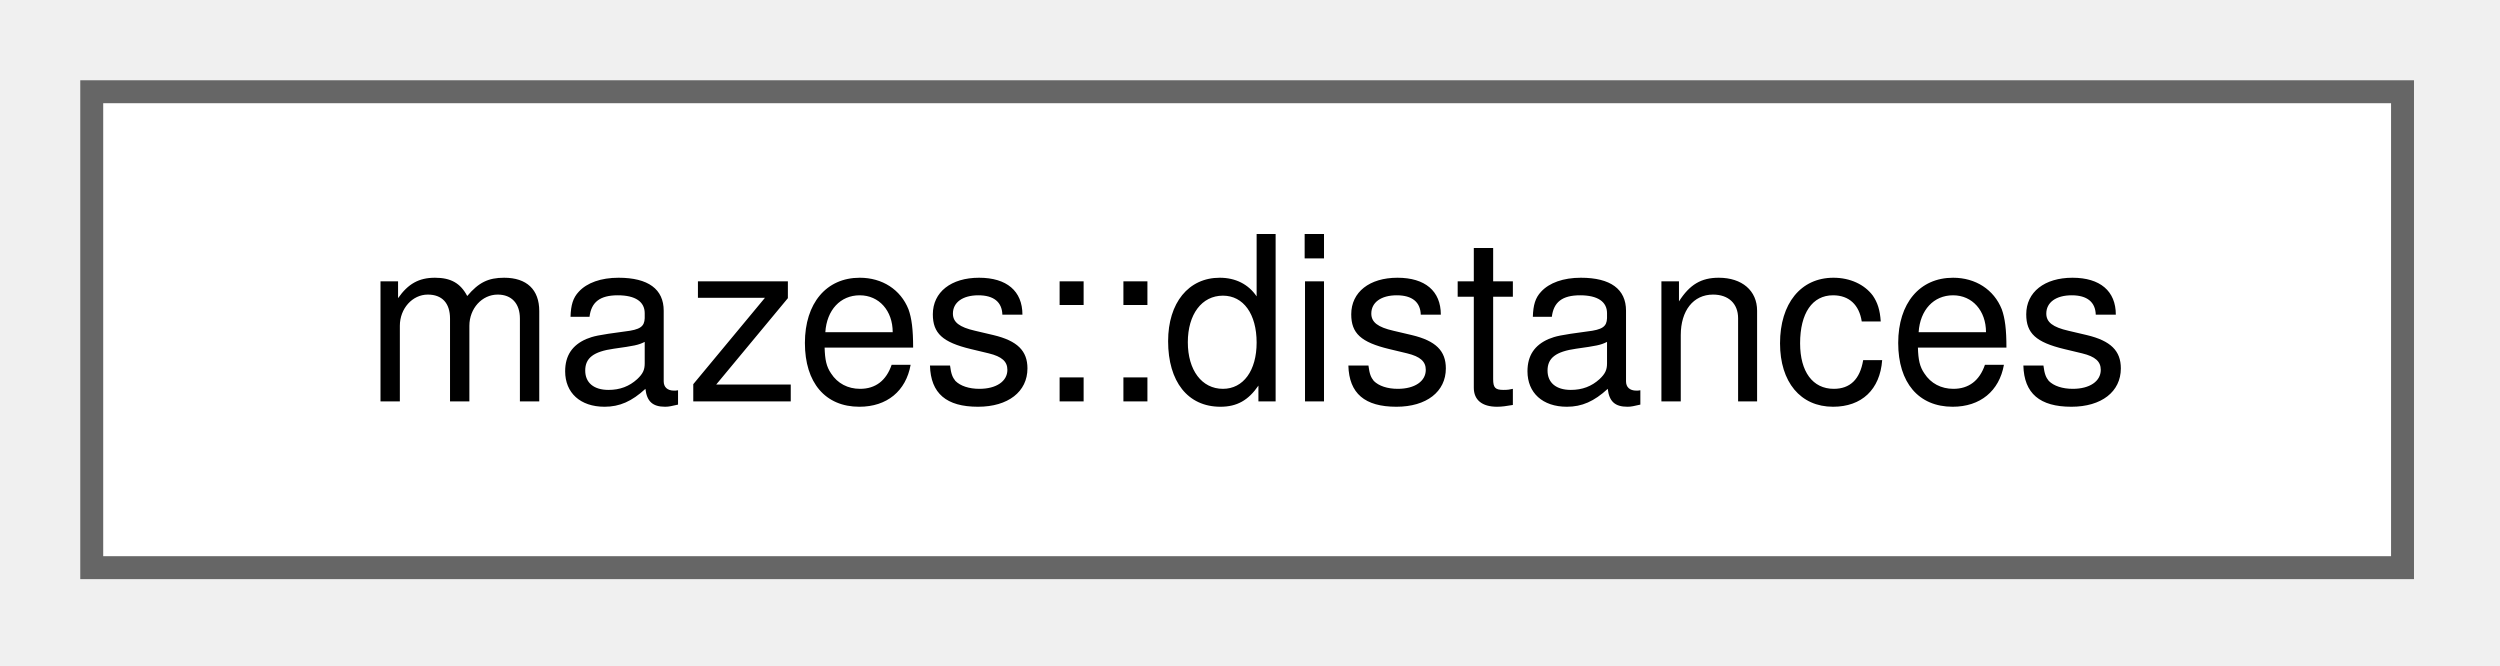
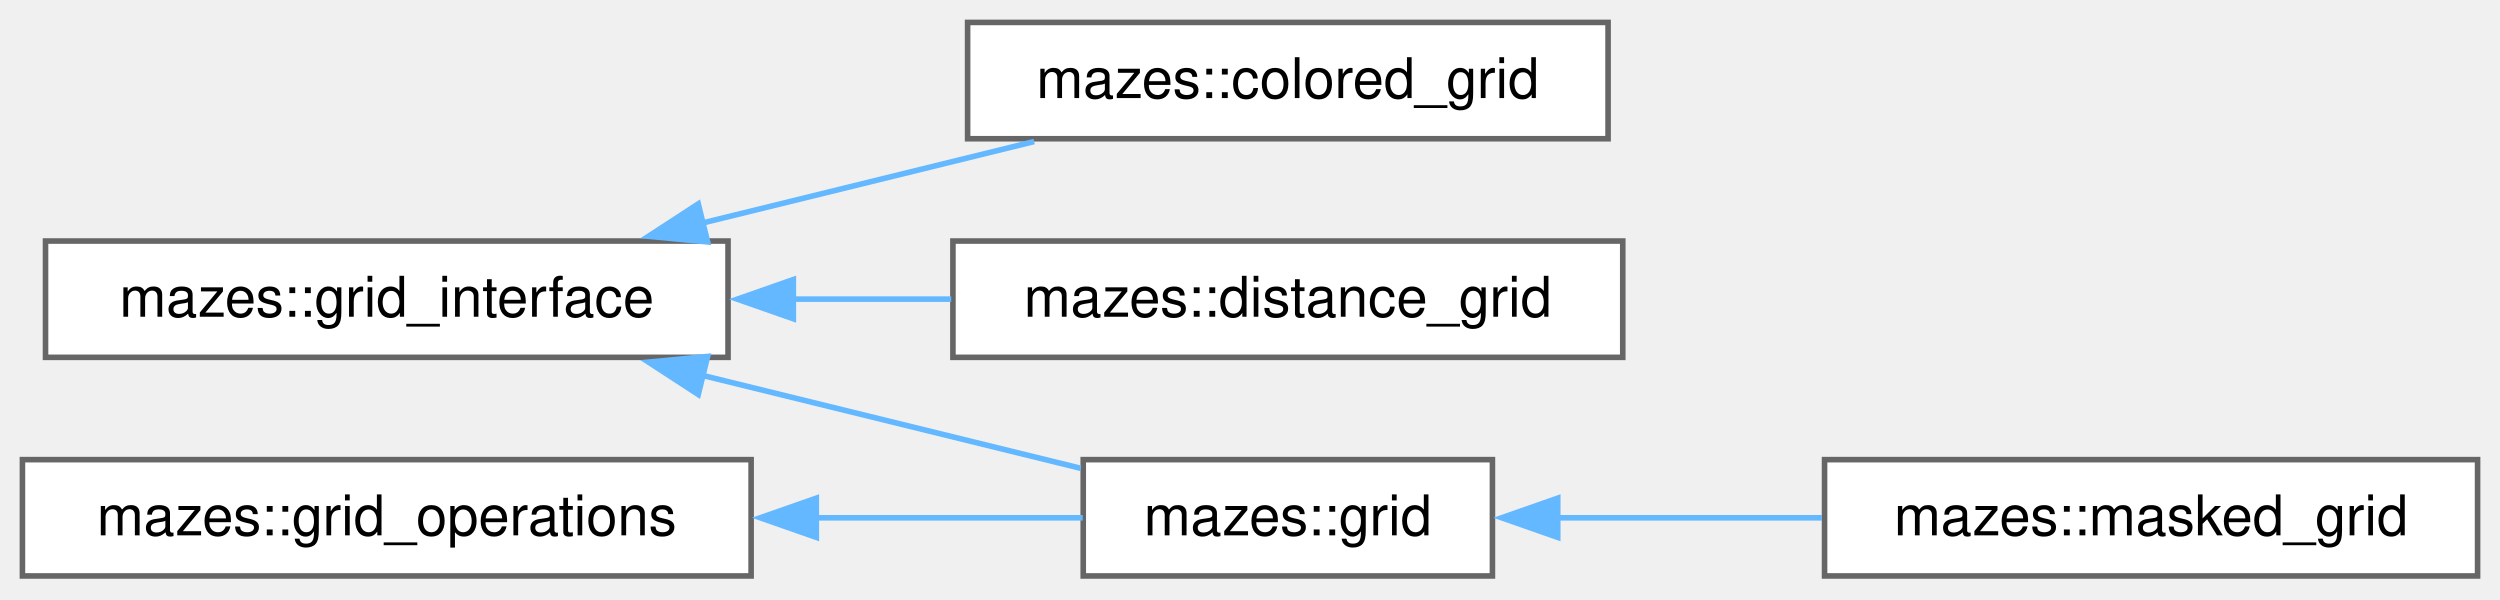
- <svg xmlns="http://www.w3.org/2000/svg" xmlns:xlink="http://www.w3.org/1999/xlink" width="109pt" height="29pt" viewBox="0.00 0.00 109.00 29.00">
-   <g id="graph0" class="graph" transform="scale(1 1) rotate(0) translate(4 24.75)">
+ <svg xmlns="http://www.w3.org/2000/svg" xmlns:xlink="http://www.w3.org/1999/xlink" width="446pt" height="107pt" viewBox="0.00 0.00 446.00 107.00">
+   <g id="graph0" class="graph" transform="scale(1 1) rotate(0) translate(4 102.75)">
    <g id="Node000000" class="node">
      <g id="a_Node000000">
-         <a xlink:href="classmazes_1_1distances.html" target="_top" xlink:title="A class that manages distances associated with cells in a grid.">
-           <polygon fill="white" stroke="#666666" points="100.75,-20.75 0,-20.75 0,0 100.75,0 100.75,-20.75" />
-           <text xml:space="preserve" text-anchor="middle" x="50.38" y="-7.25" font-family="Helvetica,sans-Serif" font-size="10.00">mazes::distances</text>
+         <a xlink:href="classmazes_1_1grid__interface.html" target="_top" xlink:title="Interface for the grid class.">
+           <polygon fill="white" stroke="#666666" points="125.88,-59.75 4.12,-59.75 4.12,-39 125.88,-39 125.88,-59.75" />
+           <text xml:space="preserve" text-anchor="middle" x="65" y="-46.25" font-family="Helvetica,sans-Serif" font-size="10.00">mazes::grid_interface</text>
+         </a>
+       </g>
+     </g>
+     <g id="Node000001" class="node">
+       <g id="a_Node000001">
+         <a xlink:href="classmazes_1_1colored__grid.html" target="_top" xlink:title="A colored grid implementation that extends the grid_interface to include distance-based coloring.">
+           <polygon fill="white" stroke="#666666" points="282.88,-98.75 168.62,-98.75 168.62,-78 282.88,-78 282.88,-98.75" />
+           <text xml:space="preserve" text-anchor="middle" x="225.75" y="-85.25" font-family="Helvetica,sans-Serif" font-size="10.00">mazes::colored_grid</text>
+         </a>
+       </g>
+     </g>
+     <g id="edge19_Node000000_Node000001" class="edge">
+       <g id="a_edge19_Node000000_Node000001">
+         <a xlink:title=" ">
+           <path fill="none" stroke="#63b8ff" d="M121.34,-62.97C140.69,-67.72 162.16,-73 180.49,-77.5" />
+           <polygon fill="#63b8ff" stroke="#63b8ff" points="122.24,-59.59 111.69,-60.6 120.57,-66.38 122.24,-59.59" />
+         </a>
+       </g>
+     </g>
+     <g id="Node000002" class="node">
+       <g id="a_Node000002">
+         <a xlink:href="classmazes_1_1distance__grid.html" target="_top" xlink:title="A grid that can calculate distances between cells.">
+           <polygon fill="white" stroke="#666666" points="285.5,-59.75 166,-59.75 166,-39 285.5,-39 285.5,-59.75" />
+           <text xml:space="preserve" text-anchor="middle" x="225.75" y="-46.25" font-family="Helvetica,sans-Serif" font-size="10.00">mazes::distance_grid</text>
+         </a>
+       </g>
+     </g>
+     <g id="edge20_Node000000_Node000002" class="edge">
+       <g id="a_edge20_Node000000_Node000002">
+         <a xlink:title=" ">
+           <path fill="none" stroke="#63b8ff" d="M137.43,-49.38C146.89,-49.38 156.49,-49.38 165.7,-49.38" />
+           <polygon fill="#63b8ff" stroke="#63b8ff" points="137.53,-45.88 127.53,-49.38 137.53,-52.88 137.53,-45.88" />
+         </a>
+       </g>
+     </g>
+     <g id="Node000003" class="node">
+       <g id="a_Node000003">
+         <a xlink:href="classmazes_1_1grid.html" target="_top" xlink:title="General purpose grid class for 2D maze generation.">
+           <polygon fill="white" stroke="#666666" points="262.25,-20.75 189.25,-20.75 189.25,0 262.25,0 262.25,-20.75" />
+           <text xml:space="preserve" text-anchor="middle" x="225.75" y="-7.25" font-family="Helvetica,sans-Serif" font-size="10.00">mazes::grid</text>
+         </a>
+       </g>
+     </g>
+     <g id="edge21_Node000000_Node000003" class="edge">
+       <g id="a_edge21_Node000000_Node000003">
+         <a xlink:title=" ">
+           <path fill="none" stroke="#63b8ff" d="M121.28,-35.79C143.66,-30.3 168.85,-24.11 188.78,-19.21" />
+           <polygon fill="#63b8ff" stroke="#63b8ff" points="120.57,-32.37 111.69,-38.15 122.24,-39.16 120.57,-32.37" />
+         </a>
+       </g>
+     </g>
+     <g id="Node000004" class="node">
+       <g id="a_Node000004">
+         <a xlink:href="classmazes_1_1masked__grid.html" target="_top" xlink:title="A grid that restricts cell availability based on a boolean mask.">
+           <polygon fill="white" stroke="#666666" points="438,-20.75 321.5,-20.75 321.5,0 438,0 438,-20.75" />
+           <text xml:space="preserve" text-anchor="middle" x="379.75" y="-7.25" font-family="Helvetica,sans-Serif" font-size="10.00">mazes::masked_grid</text>
+         </a>
+       </g>
+     </g>
+     <g id="edge22_Node000003_Node000004" class="edge">
+       <g id="a_edge22_Node000003_Node000004">
+         <a xlink:title=" ">
+           <path fill="none" stroke="#63b8ff" d="M273.48,-10.38C288.5,-10.38 305.32,-10.38 321.04,-10.38" />
+           <polygon fill="#63b8ff" stroke="#63b8ff" points="273.9,-6.88 263.9,-10.38 273.9,-13.88 273.9,-6.88" />
+         </a>
+       </g>
+     </g>
+     <g id="Node000005" class="node">
+       <g id="a_Node000005">
+         <a xlink:href="classmazes_1_1grid__operations.html" target="_top" xlink:title="Interface for grid navigation and manipulation operations.">
+           <polygon fill="white" stroke="#666666" points="130,-20.75 0,-20.75 0,0 130,0 130,-20.75" />
+           <text xml:space="preserve" text-anchor="middle" x="65" y="-7.25" font-family="Helvetica,sans-Serif" font-size="10.00">mazes::grid_operations</text>
+         </a>
+       </g>
+     </g>
+     <g id="edge23_Node000005_Node000003" class="edge">
+       <g id="a_edge23_Node000005_Node000003">
+         <a xlink:title=" ">
+           <path fill="none" stroke="#63b8ff" d="M141.55,-10.38C158.17,-10.38 175.01,-10.38 189.16,-10.38" />
+           <polygon fill="#63b8ff" stroke="#63b8ff" points="141.63,-6.88 131.63,-10.38 141.63,-13.88 141.63,-6.88" />
        </a>
      </g>
    </g>
  </g>
</svg>
